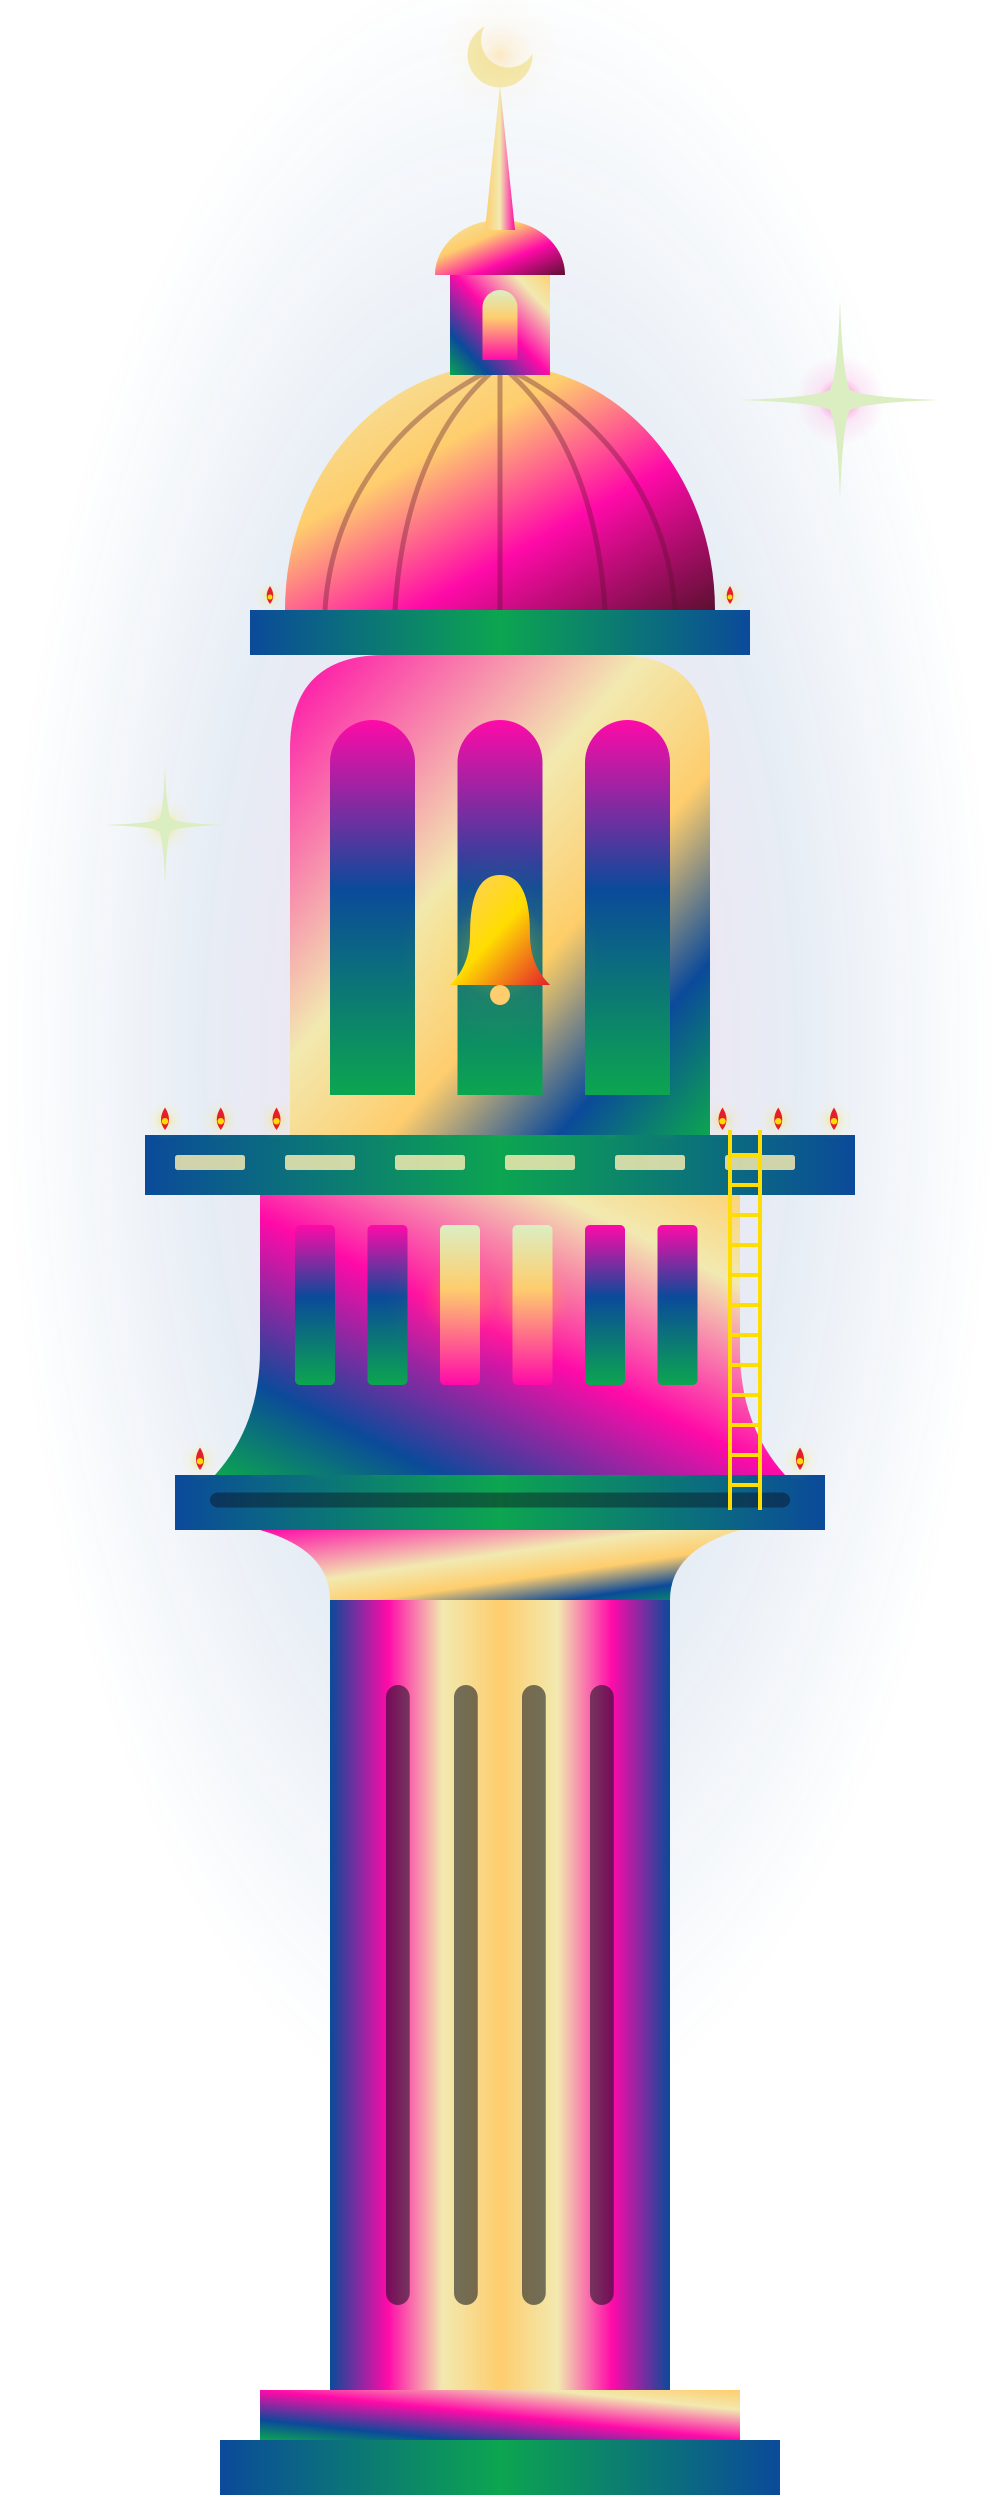
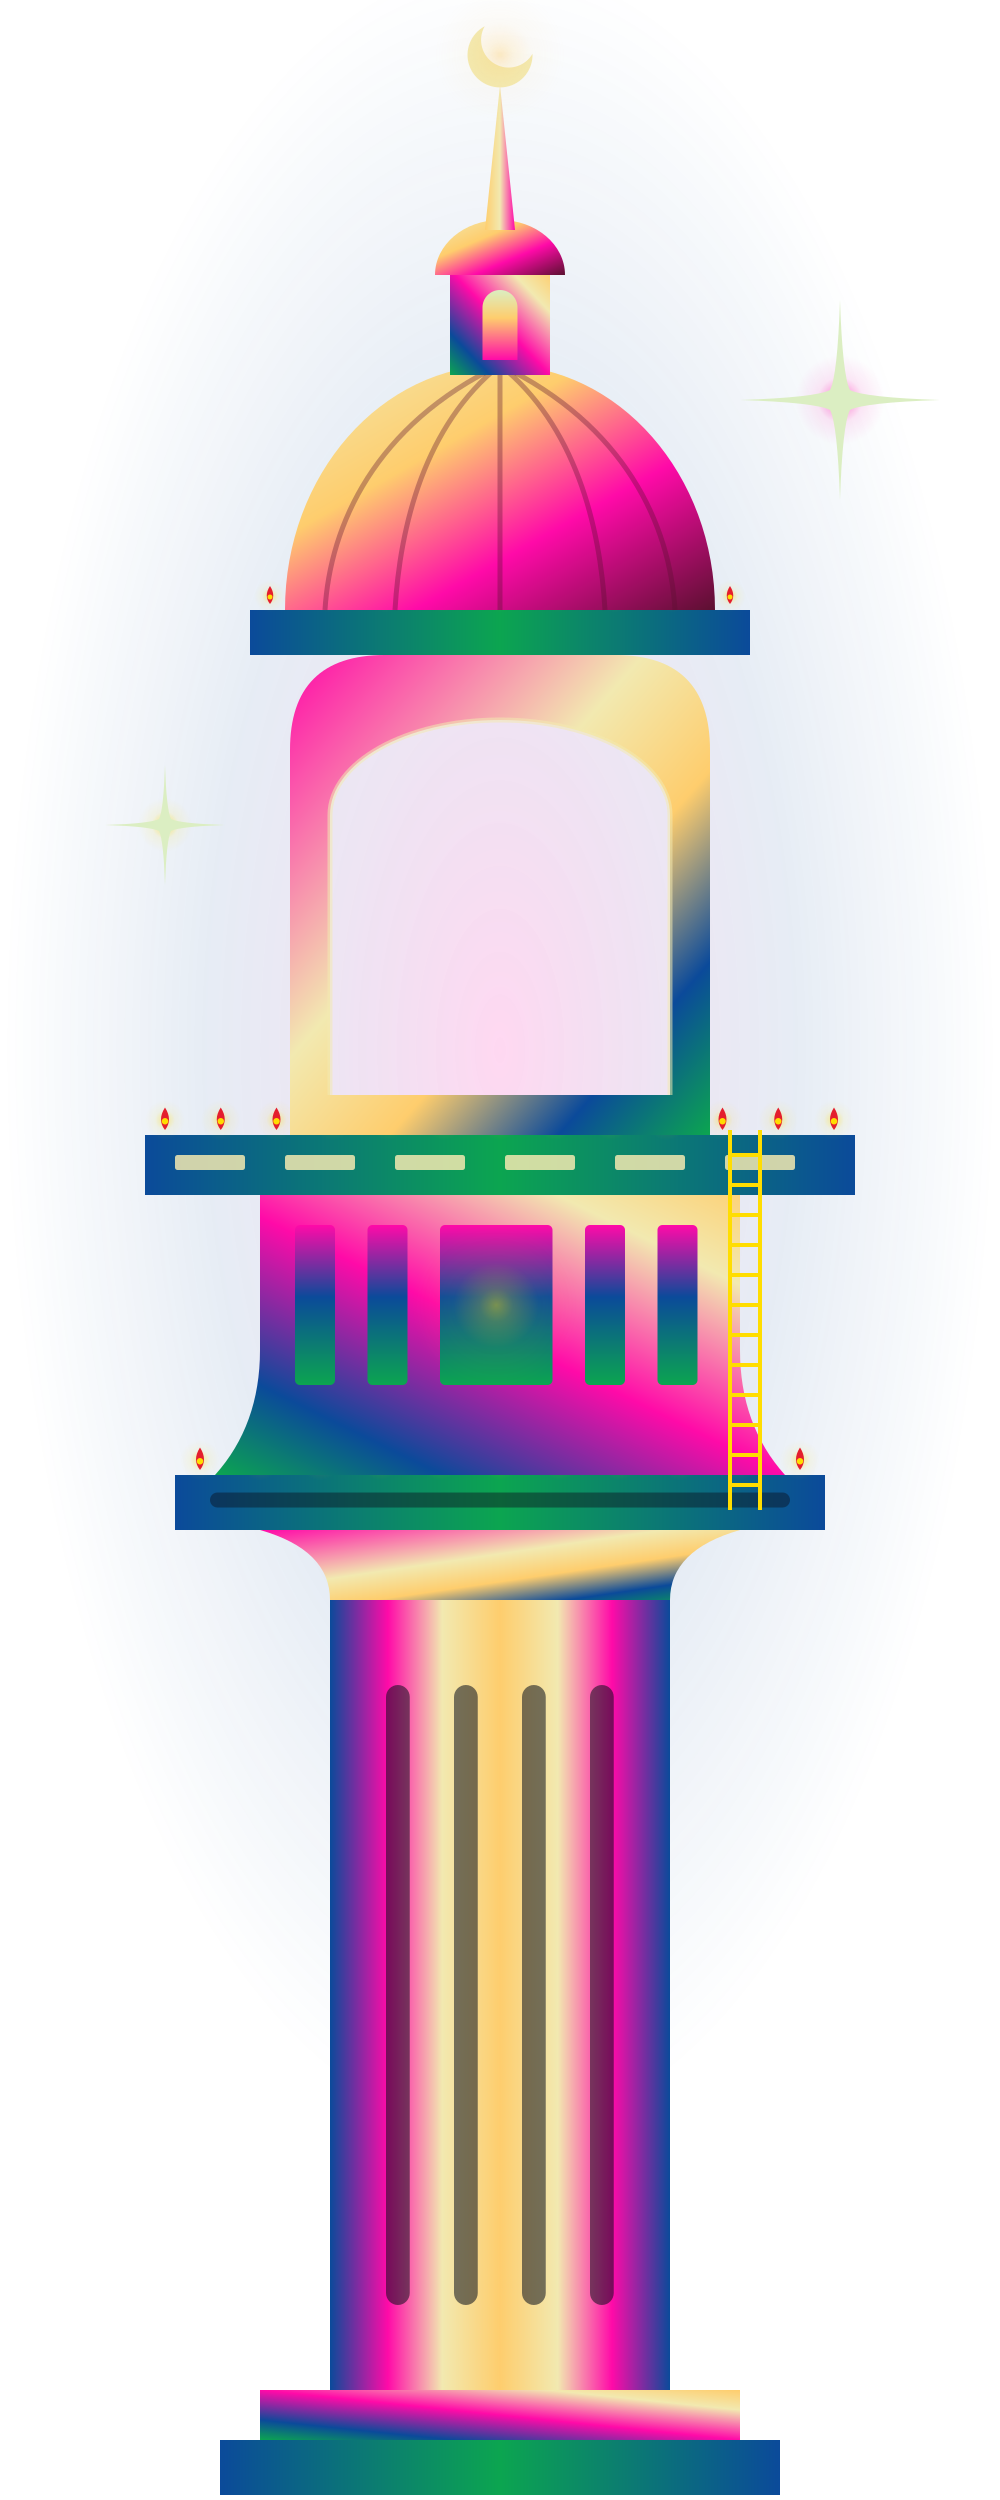
<svg xmlns="http://www.w3.org/2000/svg" viewBox="0 0 400 1000" width="400" height="1000">
  <defs>
    <linearGradient id="utopia-tower-col" x1="0" y1="0" x2="1" y2="0">
      <stop offset="0" stop-color="#0b4a9a" />
      <stop offset=".17" stop-color="#ff0aa8" />
      <stop offset=".33" stop-color="#f2e9b0" />
      <stop offset=".5" stop-color="#fecd6d" />
      <stop offset=".67" stop-color="#f2e9b0" />
      <stop offset=".83" stop-color="#ff0aa8" />
      <stop offset="1" stop-color="#0b4a9a" />
    </linearGradient>
    <linearGradient id="utopia-tower-body" x1="0" y1="0" x2="1" y2="1">
      <stop offset="0" stop-color="#ff0aa8" />
      <stop offset=".42" stop-color="#f2e9b0" />
      <stop offset=".62" stop-color="#fecd6d" />
      <stop offset=".82" stop-color="#0b4a9a" />
      <stop offset="1" stop-color="#0ca550" />
    </linearGradient>
    <linearGradient id="utopia-tower-body2" x1="0" y1="1" x2="1" y2="0">
      <stop offset="0" stop-color="#0ca550" />
      <stop offset=".2" stop-color="#0b4a9a" />
      <stop offset=".5" stop-color="#ff0aa8" />
      <stop offset=".8" stop-color="#f2e9b0" />
      <stop offset="1" stop-color="#fecd6d" />
    </linearGradient>
    <linearGradient id="utopia-tower-slab" x1="0" y1="0" x2="1" y2="0">
      <stop offset="0" stop-color="#0b4a9a" />
      <stop offset=".5" stop-color="#0ca550" />
      <stop offset="1" stop-color="#0b4a9a" />
    </linearGradient>
    <linearGradient id="utopia-tower-win" x1="0" y1="0" x2="0" y2="1">
      <stop offset="0" stop-color="#ff0aa8" />
      <stop offset=".45" stop-color="#0b4a9a" />
      <stop offset="1" stop-color="#0ca550" />
    </linearGradient>
    <linearGradient id="utopia-tower-winglow" x1="0" y1="0" x2="0" y2="1">
      <stop offset="0" stop-color="#dbeec2" />
      <stop offset=".4" stop-color="#fecd6d" />
      <stop offset="1" stop-color="#ff0aa8" />
    </linearGradient>
    <linearGradient id="utopia-tower-dome" x1="0" y1="0" x2="1" y2="1">
      <stop offset="0" stop-color="#f2e9b0" />
      <stop offset=".35" stop-color="#fecd6d" />
      <stop offset=".65" stop-color="#ff0aa8" />
      <stop offset="1" stop-color="#5b1030" />
    </linearGradient>
    <linearGradient id="utopia-tower-dark" x1="0" y1="0" x2="0" y2="1">
      <stop offset="0" stop-color="#5b1030" />
      <stop offset="1" stop-color="#0b4a9a" />
    </linearGradient>
    <radialGradient id="utopia-tower-back" cx=".5" cy=".5" r=".5">
      <stop offset="0" stop-color="#ff0aa8" stop-opacity=".16" />
      <stop offset=".6" stop-color="#0b4a9a" stop-opacity=".1" />
      <stop offset="1" stop-color="#0b4a9a" stop-opacity="0" />
    </radialGradient>
    <radialGradient id="utopia-tower-glow-ffdd00-55" cx=".5" cy=".5" r=".5">
      <stop offset="0" stop-color="#ffdd00" stop-opacity=".55" />
      <stop offset=".2" stop-color="#ffdd00" stop-opacity=".28" />
      <stop offset=".5" stop-color="#ffdd00" stop-opacity=".07" />
      <stop offset="1" stop-color="#ffdd00" stop-opacity="0" />
    </radialGradient>
    <radialGradient id="utopia-tower-glow-ffdd00-45" cx=".5" cy=".5" r=".5">
      <stop offset="0" stop-color="#ffdd00" stop-opacity=".45" />
      <stop offset=".2" stop-color="#ffdd00" stop-opacity=".23" />
      <stop offset=".5" stop-color="#ffdd00" stop-opacity=".05" />
      <stop offset="1" stop-color="#ffdd00" stop-opacity="0" />
    </radialGradient>
-     <linearGradient id="utopia-tower-bell" x1="0" y1="0" x2="1" y2="1">
-       <stop offset="0" stop-color="#fecd6d" />
-       <stop offset=".5" stop-color="#ffdd00" />
-       <stop offset="1" stop-color="#e41e2d" />
-     </linearGradient>
    <linearGradient id="utopia-tower-spire" x1="0" y1="0" x2="1" y2="0">
      <stop offset="0" stop-color="#fecd6d" />
      <stop offset=".5" stop-color="#f2e9b0" />
      <stop offset="1" stop-color="#ff0aa8" />
    </linearGradient>
    <radialGradient id="utopia-tower-glow-fecd6d-40" cx=".5" cy=".5" r=".5">
      <stop offset="0" stop-color="#fecd6d" stop-opacity=".4" />
      <stop offset=".2" stop-color="#fecd6d" stop-opacity=".2" />
      <stop offset=".5" stop-color="#fecd6d" stop-opacity=".05" />
      <stop offset="1" stop-color="#fecd6d" stop-opacity="0" />
    </radialGradient>
    <radialGradient id="utopia-tower-glow-ff0aa8-75" cx=".5" cy=".5" r=".5">
      <stop offset="0" stop-color="#ff0aa8" stop-opacity=".75" />
      <stop offset=".2" stop-color="#ff0aa8" stop-opacity=".38" />
      <stop offset=".5" stop-color="#ff0aa8" stop-opacity=".09" />
      <stop offset="1" stop-color="#ff0aa8" stop-opacity="0" />
    </radialGradient>
    <radialGradient id="utopia-tower-glow-ffdd00-75" cx=".5" cy=".5" r=".5">
      <stop offset="0" stop-color="#ffdd00" stop-opacity=".75" />
      <stop offset=".2" stop-color="#ffdd00" stop-opacity=".38" />
      <stop offset=".5" stop-color="#ffdd00" stop-opacity=".09" />
      <stop offset="1" stop-color="#ffdd00" stop-opacity="0" />
    </radialGradient>
  </defs>
  <ellipse cx="200" cy="420" rx="200" ry="440" fill="url(#utopia-tower-back)" />
  <rect x="88" y="976" width="224" height="22" fill="url(#utopia-tower-slab)" />
  <rect x="104" y="956" width="192" height="20" fill="url(#utopia-tower-body2)" />
  <rect x="132" y="640" width="136" height="316" fill="url(#utopia-tower-col)" />
  <rect x="154.4" y="674" width="9.5" height="248" rx="4.8" fill="#0a0f1c" opacity=".55" />
  <rect x="181.6" y="674" width="9.5" height="248" rx="4.8" fill="#0a0f1c" opacity=".55" />
  <rect x="208.8" y="674" width="9.5" height="248" rx="4.8" fill="#0a0f1c" opacity=".55" />
  <rect x="236" y="674" width="9.5" height="248" rx="4.8" fill="#0a0f1c" opacity=".55" />
  <path d="M104,612H296Q268,620 268,640H132Q132,620 104,612Z" fill="url(#utopia-tower-body)" />
  <rect x="70" y="590" width="260" height="22" fill="url(#utopia-tower-slab)" />
  <rect x="84" y="597" width="232" height="6" rx="3" fill="#0a0f1c" opacity=".45" />
  <circle cx="80" cy="584" r="8" fill="url(#utopia-tower-glow-ffdd00-55)" />
  <path d="M80,579Q83.2,584 80,588Q76.8,584 80,579Z" fill="#e41e2d" />
  <circle cx="80" cy="584.5" r="1.3" fill="#ffdd00" />
  <circle cx="104" cy="584" r="8" fill="url(#utopia-tower-glow-ffdd00-55)" />
  <path d="M104,579Q107.2,584 104,588Q100.8,584 104,579Z" fill="#e41e2d" />
  <circle cx="104" cy="584.5" r="1.3" fill="#ffdd00" />
  <circle cx="128" cy="584" r="8" fill="url(#utopia-tower-glow-ffdd00-55)" />
  <path d="M128,579Q131.2,584 128,588Q124.8,584 128,579Z" fill="#e41e2d" />
  <circle cx="128" cy="584.5" r="1.3" fill="#ffdd00" />
  <circle cx="152" cy="584" r="8" fill="url(#utopia-tower-glow-ffdd00-55)" />
  <path d="M152,579Q155.2,584 152,588Q148.8,584 152,579Z" fill="#e41e2d" />
  <circle cx="152" cy="584.5" r="1.3" fill="#ffdd00" />
  <circle cx="176" cy="584" r="8" fill="url(#utopia-tower-glow-ffdd00-55)" />
  <path d="M176,579Q179.2,584 176,588Q172.8,584 176,579Z" fill="#e41e2d" />
  <circle cx="176" cy="584.5" r="1.3" fill="#ffdd00" />
  <circle cx="200" cy="584" r="8" fill="url(#utopia-tower-glow-ffdd00-55)" />
  <path d="M200,579Q203.2,584 200,588Q196.8,584 200,579Z" fill="#e41e2d" />
  <circle cx="200" cy="584.5" r="1.3" fill="#ffdd00" />
  <circle cx="224" cy="584" r="8" fill="url(#utopia-tower-glow-ffdd00-55)" />
  <path d="M224,579Q227.2,584 224,588Q220.8,584 224,579Z" fill="#e41e2d" />
  <circle cx="224" cy="584.5" r="1.3" fill="#ffdd00" />
  <circle cx="248" cy="584" r="8" fill="url(#utopia-tower-glow-ffdd00-55)" />
  <path d="M248,579Q251.2,584 248,588Q244.8,584 248,579Z" fill="#e41e2d" />
  <circle cx="248" cy="584.5" r="1.3" fill="#ffdd00" />
  <circle cx="272" cy="584" r="8" fill="url(#utopia-tower-glow-ffdd00-55)" />
  <path d="M272,579Q275.2,584 272,588Q268.8,584 272,579Z" fill="#e41e2d" />
  <circle cx="272" cy="584.5" r="1.3" fill="#ffdd00" />
  <circle cx="296" cy="584" r="8" fill="url(#utopia-tower-glow-ffdd00-55)" />
  <path d="M296,579Q299.2,584 296,588Q292.8,584 296,579Z" fill="#e41e2d" />
  <circle cx="296" cy="584.5" r="1.3" fill="#ffdd00" />
  <circle cx="320" cy="584" r="8" fill="url(#utopia-tower-glow-ffdd00-55)" />
  <path d="M320,579Q323.2,584 320,588Q316.8,584 320,579Z" fill="#e41e2d" />
  <circle cx="320" cy="584.5" r="1.3" fill="#ffdd00" />
  <path d="M86,590Q104,570 104,540V478H296V540Q296,570 314,590Z" fill="url(#utopia-tower-body2)" />
  <rect x="118" y="490" width="16" height="64" rx="2" fill="url(#utopia-tower-win)" />
  <rect x="147" y="490" width="16" height="64" rx="2" fill="url(#utopia-tower-win)" />
-   <circle cx="184" cy="520" r="30" fill="url(#utopia-tower-glow-ffdd00-45)" />
-   <rect x="176" y="490" width="16" height="64" rx="2" fill="url(#utopia-tower-winglow)" />
-   <circle cx="213" cy="520" r="30" fill="url(#utopia-tower-glow-ffdd00-45)" />
-   <rect x="205" y="490" width="16" height="64" rx="2" fill="url(#utopia-tower-winglow)" />
+   <rect x="176" y="490" width="45" height="64" rx="2" fill="url(#utopia-tower-win)" />
+   <circle cx="198.5" cy="522" r="34" fill="url(#utopia-tower-glow-ffdd00-45)" />
  <rect x="234" y="490" width="16" height="64" rx="2" fill="url(#utopia-tower-win)" />
  <rect x="263" y="490" width="16" height="64" rx="2" fill="url(#utopia-tower-win)" />
  <rect x="58" y="454" width="284" height="24" fill="url(#utopia-tower-slab)" />
  <g fill="#f2e9b0" opacity=".85">
    <rect x="70" y="462" width="28" height="6" rx="1" />
    <rect x="114" y="462" width="28" height="6" rx="1" />
    <rect x="158" y="462" width="28" height="6" rx="1" />
    <rect x="202" y="462" width="28" height="6" rx="1" />
    <rect x="246" y="462" width="28" height="6" rx="1" />
    <rect x="290" y="462" width="28" height="6" rx="1" />
  </g>
  <circle cx="66" cy="448" r="8" fill="url(#utopia-tower-glow-ffdd00-55)" />
  <path d="M66,443Q69.2,448 66,452Q62.8,448 66,443Z" fill="#e41e2d" />
  <circle cx="66" cy="448.5" r="1.3" fill="#ffdd00" />
  <circle cx="88.3" cy="448" r="8" fill="url(#utopia-tower-glow-ffdd00-55)" />
  <path d="M88.3,443Q91.5,448 88.3,452Q85.1,448 88.3,443Z" fill="#e41e2d" />
  <circle cx="88.3" cy="448.5" r="1.3" fill="#ffdd00" />
  <circle cx="110.6" cy="448" r="8" fill="url(#utopia-tower-glow-ffdd00-55)" />
  <path d="M110.6,443Q113.8,448 110.6,452Q107.4,448 110.6,443Z" fill="#e41e2d" />
  <circle cx="110.6" cy="448.5" r="1.3" fill="#ffdd00" />
  <circle cx="132.9" cy="448" r="8" fill="url(#utopia-tower-glow-ffdd00-55)" />
  <path d="M132.9,443Q136.1,448 132.9,452Q129.7,448 132.9,443Z" fill="#e41e2d" />
  <circle cx="132.9" cy="448.5" r="1.3" fill="#ffdd00" />
  <circle cx="155.2" cy="448" r="8" fill="url(#utopia-tower-glow-ffdd00-55)" />
  <path d="M155.2,443Q158.4,448 155.2,452Q152,448 155.2,443Z" fill="#e41e2d" />
  <circle cx="155.2" cy="448.5" r="1.3" fill="#ffdd00" />
  <circle cx="177.5" cy="448" r="8" fill="url(#utopia-tower-glow-ffdd00-55)" />
  <path d="M177.5,443Q180.7,448 177.5,452Q174.3,448 177.5,443Z" fill="#e41e2d" />
  <circle cx="177.5" cy="448.5" r="1.3" fill="#ffdd00" />
  <circle cx="199.8" cy="448" r="8" fill="url(#utopia-tower-glow-ffdd00-55)" />
  <path d="M199.8,443Q203,448 199.8,452Q196.6,448 199.8,443Z" fill="#e41e2d" />
  <circle cx="199.8" cy="448.5" r="1.3" fill="#ffdd00" />
  <circle cx="222.1" cy="448" r="8" fill="url(#utopia-tower-glow-ffdd00-55)" />
  <path d="M222.1,443Q225.3,448 222.1,452Q218.9,448 222.1,443Z" fill="#e41e2d" />
  <circle cx="222.1" cy="448.5" r="1.3" fill="#ffdd00" />
  <circle cx="244.4" cy="448" r="8" fill="url(#utopia-tower-glow-ffdd00-55)" />
  <path d="M244.4,443Q247.6,448 244.4,452Q241.2,448 244.4,443Z" fill="#e41e2d" />
  <circle cx="244.4" cy="448.5" r="1.3" fill="#ffdd00" />
  <circle cx="266.7" cy="448" r="8" fill="url(#utopia-tower-glow-ffdd00-55)" />
  <path d="M266.7,443Q269.9,448 266.7,452Q263.5,448 266.7,443Z" fill="#e41e2d" />
  <circle cx="266.7" cy="448.5" r="1.3" fill="#ffdd00" />
  <circle cx="289" cy="448" r="8" fill="url(#utopia-tower-glow-ffdd00-55)" />
  <path d="M289,443Q292.2,448 289,452Q285.8,448 289,443Z" fill="#e41e2d" />
  <circle cx="289" cy="448.5" r="1.3" fill="#ffdd00" />
  <circle cx="311.3" cy="448" r="8" fill="url(#utopia-tower-glow-ffdd00-55)" />
  <path d="M311.3,443Q314.5,448 311.3,452Q308.1,448 311.3,443Z" fill="#e41e2d" />
  <circle cx="311.3" cy="448.5" r="1.3" fill="#ffdd00" />
  <circle cx="333.6" cy="448" r="8" fill="url(#utopia-tower-glow-ffdd00-55)" />
  <path d="M333.6,443Q336.8,448 333.6,452Q330.4,448 333.6,443Z" fill="#e41e2d" />
  <circle cx="333.6" cy="448.5" r="1.3" fill="#ffdd00" />
-   <path d="M116,454V300Q116,262 154,262H246Q284,262 284,300V454Z" fill="url(#utopia-tower-body)" />
-   <path d="M132,438V305A17,17 0 0 1 166,305V438Z" fill="url(#utopia-tower-win)" />
-   <path d="M183,438V305A17,17 0 0 1 217,305V438Z" fill="url(#utopia-tower-win)" />
-   <path d="M234,438V305A17,17 0 0 1 268,305V438Z" fill="url(#utopia-tower-win)" />
-   <circle cx="200" cy="380" r="40" fill="url(#utopia-tower-glow-ffdd00-55)" />
-   <path d="M200,350C190,350 188,362 188,374C188,384 184,390 180,394H220C216,390 212,384 212,374C212,362 210,350 200,350Z" fill="url(#utopia-tower-bell)" />
-   <circle cx="200" cy="398" r="4" fill="#fecd6d" />
+   <path d="M116,454V300Q116,262 154,262H246Q284,262 284,300V454ZM132,438V326A68,38 0 0 1 268,326V438Z" fill="url(#utopia-tower-body)" fill-rule="evenodd" />
+   <path d="M132,438V326A68,38 0 0 1 268,326V438" fill="none" stroke="#f2e9b0" stroke-opacity=".55" stroke-width="2" />
  <rect x="100" y="244" width="200" height="18" fill="url(#utopia-tower-slab)" />
  <circle cx="108" cy="238.4" r="6.4" fill="url(#utopia-tower-glow-ffdd00-55)" />
  <path d="M108,234.4Q110.6,238.4 108,241.6Q105.4,238.4 108,234.4Z" fill="#e41e2d" />
  <circle cx="108" cy="238.8" r="1" fill="#ffdd00" />
  <circle cx="131" cy="238.4" r="6.4" fill="url(#utopia-tower-glow-ffdd00-55)" />
  <path d="M131,234.4Q133.6,238.4 131,241.6Q128.4,238.4 131,234.4Z" fill="#e41e2d" />
  <circle cx="131" cy="238.8" r="1" fill="#ffdd00" />
  <circle cx="154" cy="238.4" r="6.4" fill="url(#utopia-tower-glow-ffdd00-55)" />
  <path d="M154,234.4Q156.6,238.4 154,241.6Q151.4,238.4 154,234.4Z" fill="#e41e2d" />
  <circle cx="154" cy="238.8" r="1" fill="#ffdd00" />
  <circle cx="177" cy="238.4" r="6.4" fill="url(#utopia-tower-glow-ffdd00-55)" />
  <path d="M177,234.4Q179.6,238.4 177,241.6Q174.4,238.4 177,234.4Z" fill="#e41e2d" />
  <circle cx="177" cy="238.8" r="1" fill="#ffdd00" />
  <circle cx="200" cy="238.4" r="6.4" fill="url(#utopia-tower-glow-ffdd00-55)" />
  <path d="M200,234.4Q202.6,238.4 200,241.6Q197.4,238.4 200,234.4Z" fill="#e41e2d" />
  <circle cx="200" cy="238.8" r="1" fill="#ffdd00" />
  <circle cx="223" cy="238.4" r="6.4" fill="url(#utopia-tower-glow-ffdd00-55)" />
  <path d="M223,234.4Q225.6,238.4 223,241.6Q220.4,238.4 223,234.4Z" fill="#e41e2d" />
  <circle cx="223" cy="238.8" r="1" fill="#ffdd00" />
  <circle cx="246" cy="238.4" r="6.4" fill="url(#utopia-tower-glow-ffdd00-55)" />
  <path d="M246,234.4Q248.6,238.4 246,241.6Q243.4,238.4 246,234.4Z" fill="#e41e2d" />
  <circle cx="246" cy="238.8" r="1" fill="#ffdd00" />
  <circle cx="269" cy="238.4" r="6.4" fill="url(#utopia-tower-glow-ffdd00-55)" />
  <path d="M269,234.4Q271.6,238.4 269,241.6Q266.4,238.4 269,234.4Z" fill="#e41e2d" />
  <circle cx="269" cy="238.8" r="1" fill="#ffdd00" />
  <circle cx="292" cy="238.4" r="6.4" fill="url(#utopia-tower-glow-ffdd00-55)" />
  <path d="M292,234.4Q294.6,238.4 292,241.6Q289.4,238.4 292,234.4Z" fill="#e41e2d" />
  <circle cx="292" cy="238.8" r="1" fill="#ffdd00" />
  <path d="M114,244A86,98 0 0 1 286,244Z" fill="url(#utopia-tower-dome)" />
  <g fill="none" stroke="#5b1030" stroke-opacity=".35" stroke-width="2">
    <path d="M200,146V244" />
    <path d="M200,146C170,170 160,210 158,244" />
    <path d="M200,146C230,170 240,210 242,244" />
    <path d="M200,146C150,170 132,210 130,244" />
    <path d="M200,146C250,170 268,210 270,244" />
  </g>
  <rect x="180" y="108" width="40" height="42" fill="url(#utopia-tower-body2)" />
  <path d="M193,144V123A7,7 0 0 1 207,123V144Z" fill="url(#utopia-tower-winglow)" />
  <path d="M174,110A26,22 0 0 1 226,110Z" fill="url(#utopia-tower-dome)" />
  <polygon points="194,92 200,34 206,92" fill="url(#utopia-tower-spire)" />
  <path d="M213,21.5A13,13 0 1 1 193.9,10.5A11,11 0 0 0 213,21.5Z" fill="#f2e9b0" />
  <circle cx="200" cy="22" r="26" fill="url(#utopia-tower-glow-fecd6d-40)" />
  <g stroke="#ffdd00" stroke-width="1.6" fill="none">
    <path d="M292,452V604M304,452V604" />
    <path d="M292,462H304" />
    <path d="M292,474H304" />
    <path d="M292,486H304" />
    <path d="M292,498H304" />
    <path d="M292,510H304" />
    <path d="M292,522H304" />
    <path d="M292,534H304" />
    <path d="M292,546H304" />
    <path d="M292,558H304" />
    <path d="M292,570H304" />
    <path d="M292,582H304" />
    <path d="M292,594H304" />
  </g>
  <g>
    <circle cx="336" cy="160" r="18" fill="url(#utopia-tower-glow-ff0aa8-75)" />
    <path d="M336,120Q337,150.2 340,156Q345.8,159 376,160Q345.8,161 340,164Q337,169.8 336,200Q335,169.8 332,164Q326.2,161 296,160Q326.2,159 332,156Q335,150.2 336,120Z" fill="#dbeec2" />
    <circle cx="336" cy="160" r="1.8" fill="#dbeec2" />
  </g>
  <g>
    <circle cx="66" cy="330" r="10.8" fill="url(#utopia-tower-glow-ffdd00-75)" />
    <path d="M66,306Q66.6,324.1 68.4,327.6Q71.9,329.4 90,330Q71.9,330.6 68.4,332.4Q66.6,335.9 66,354Q65.4,335.9 63.6,332.4Q60.1,330.6 42,330Q60.1,329.4 63.6,327.6Q65.4,324.1 66,306Z" fill="#dbeec2" />
    <circle cx="66" cy="330" r="1.1" fill="#dbeec2" />
  </g>
</svg>
